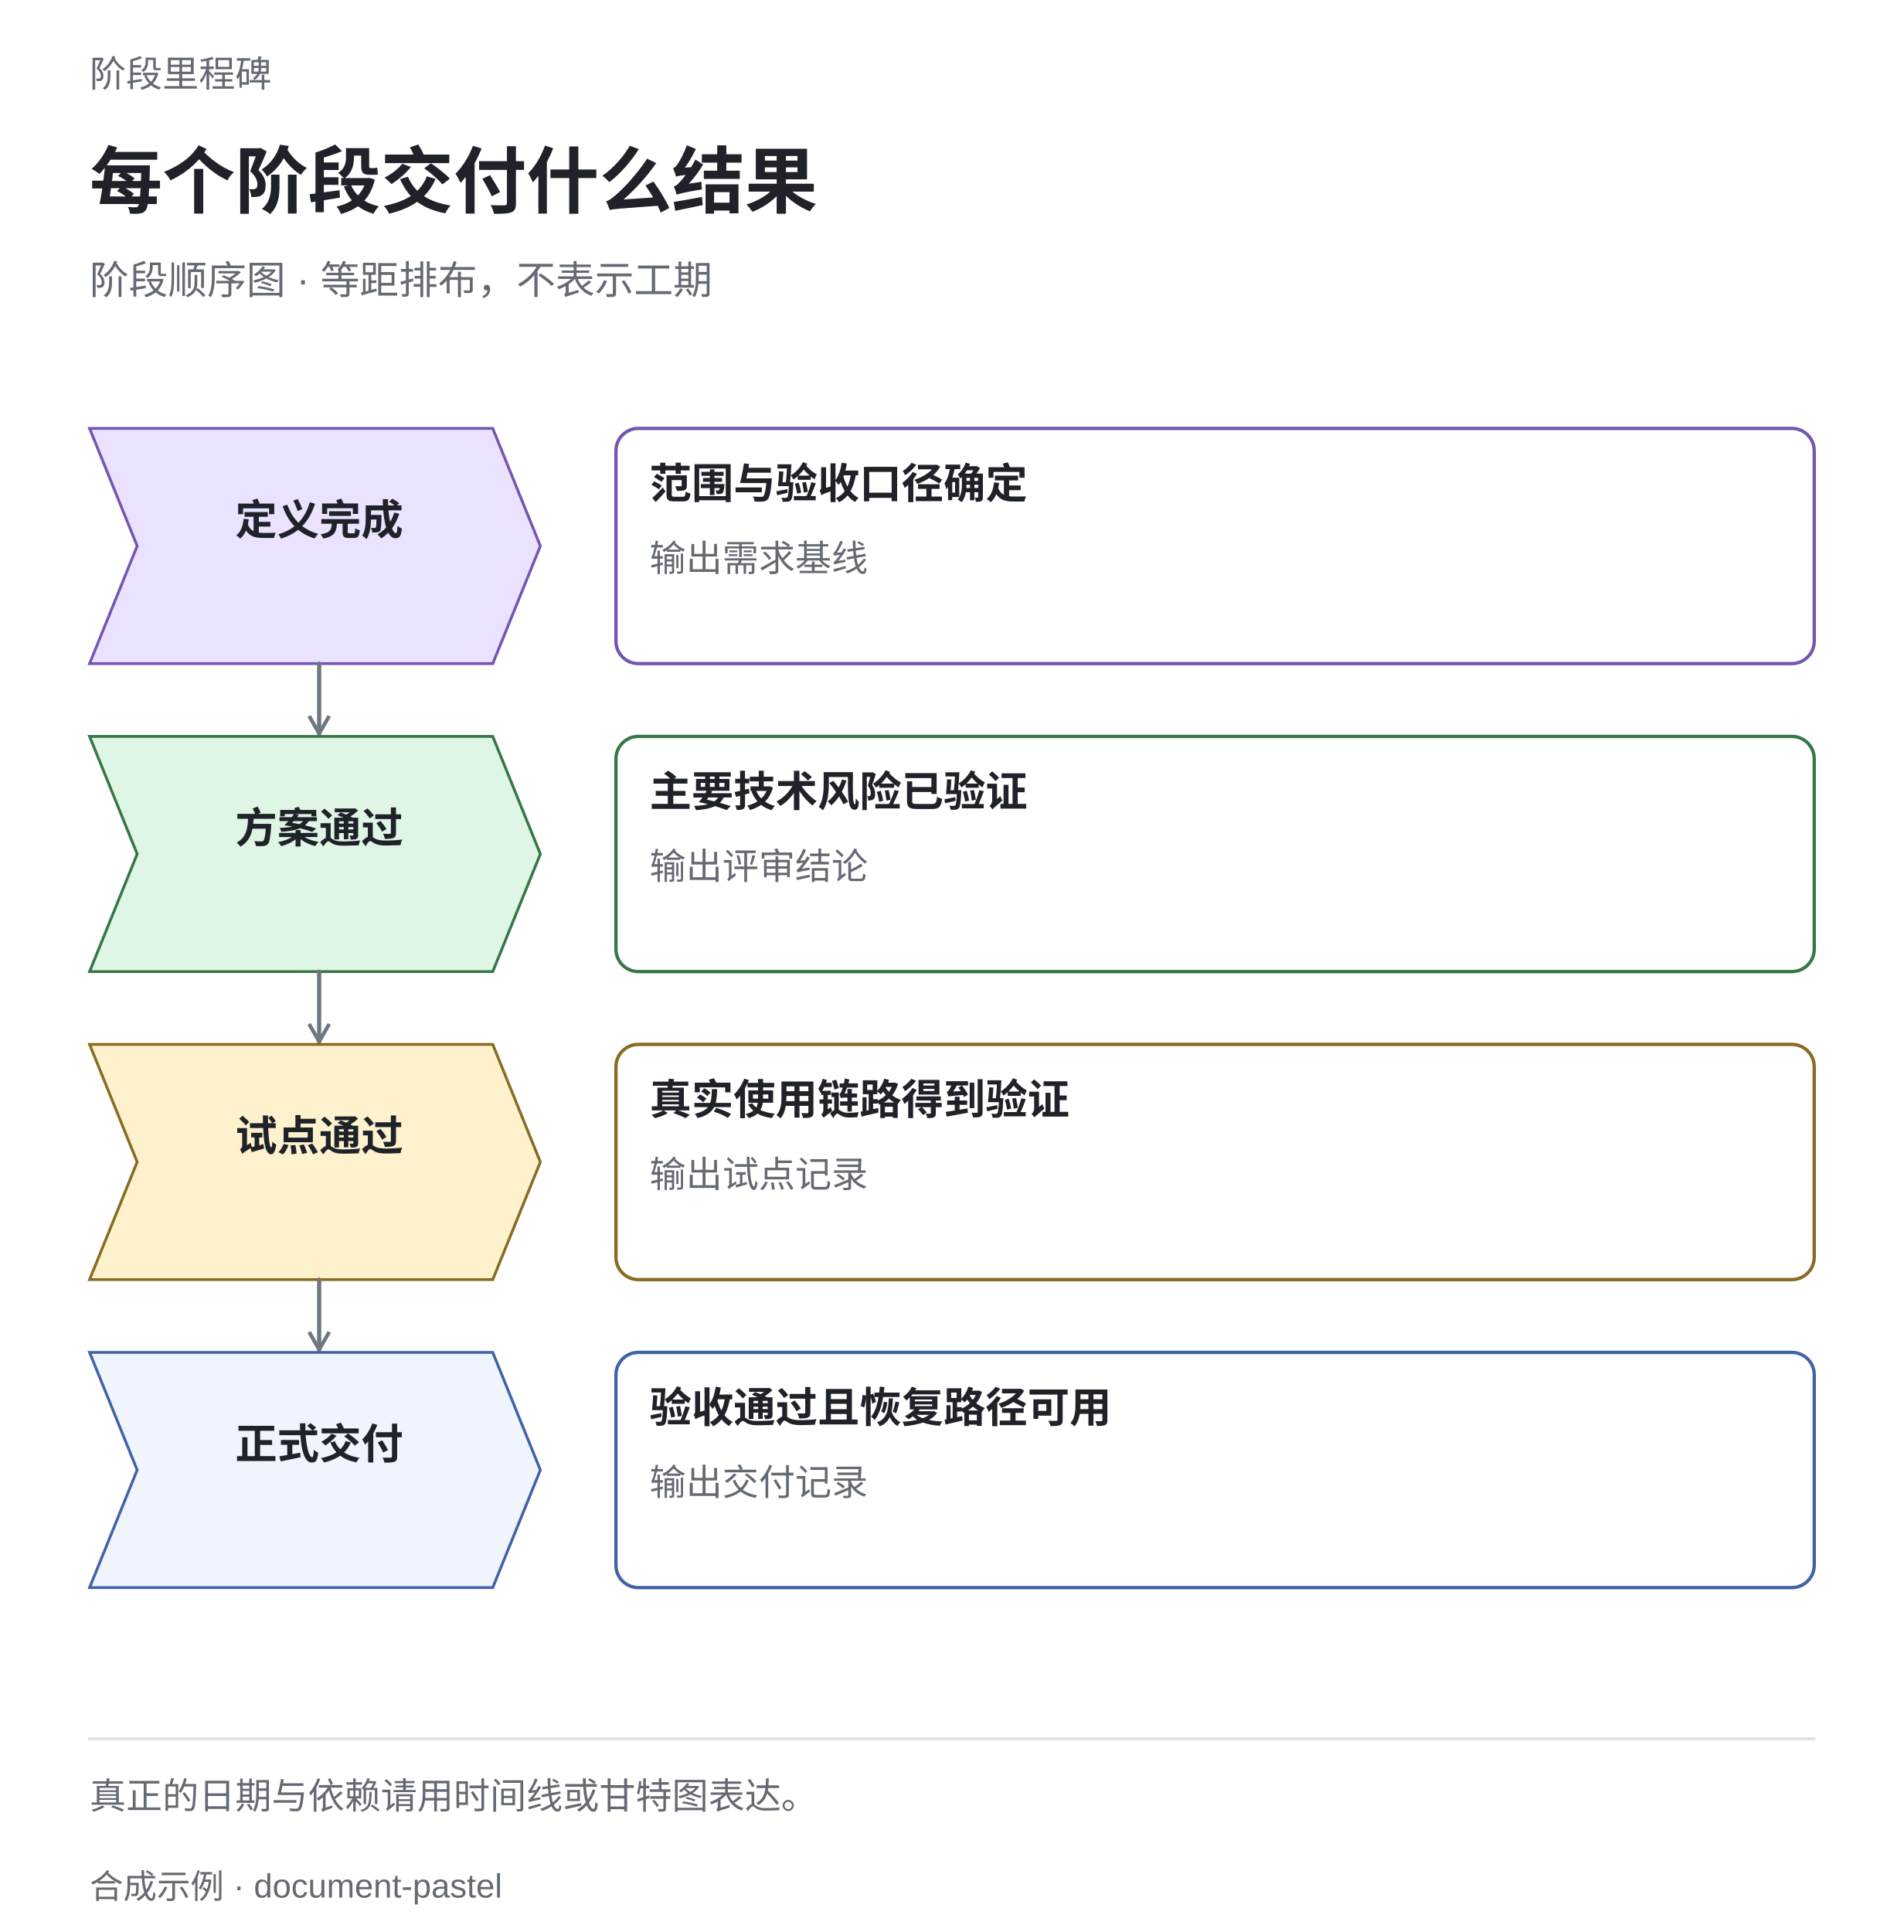
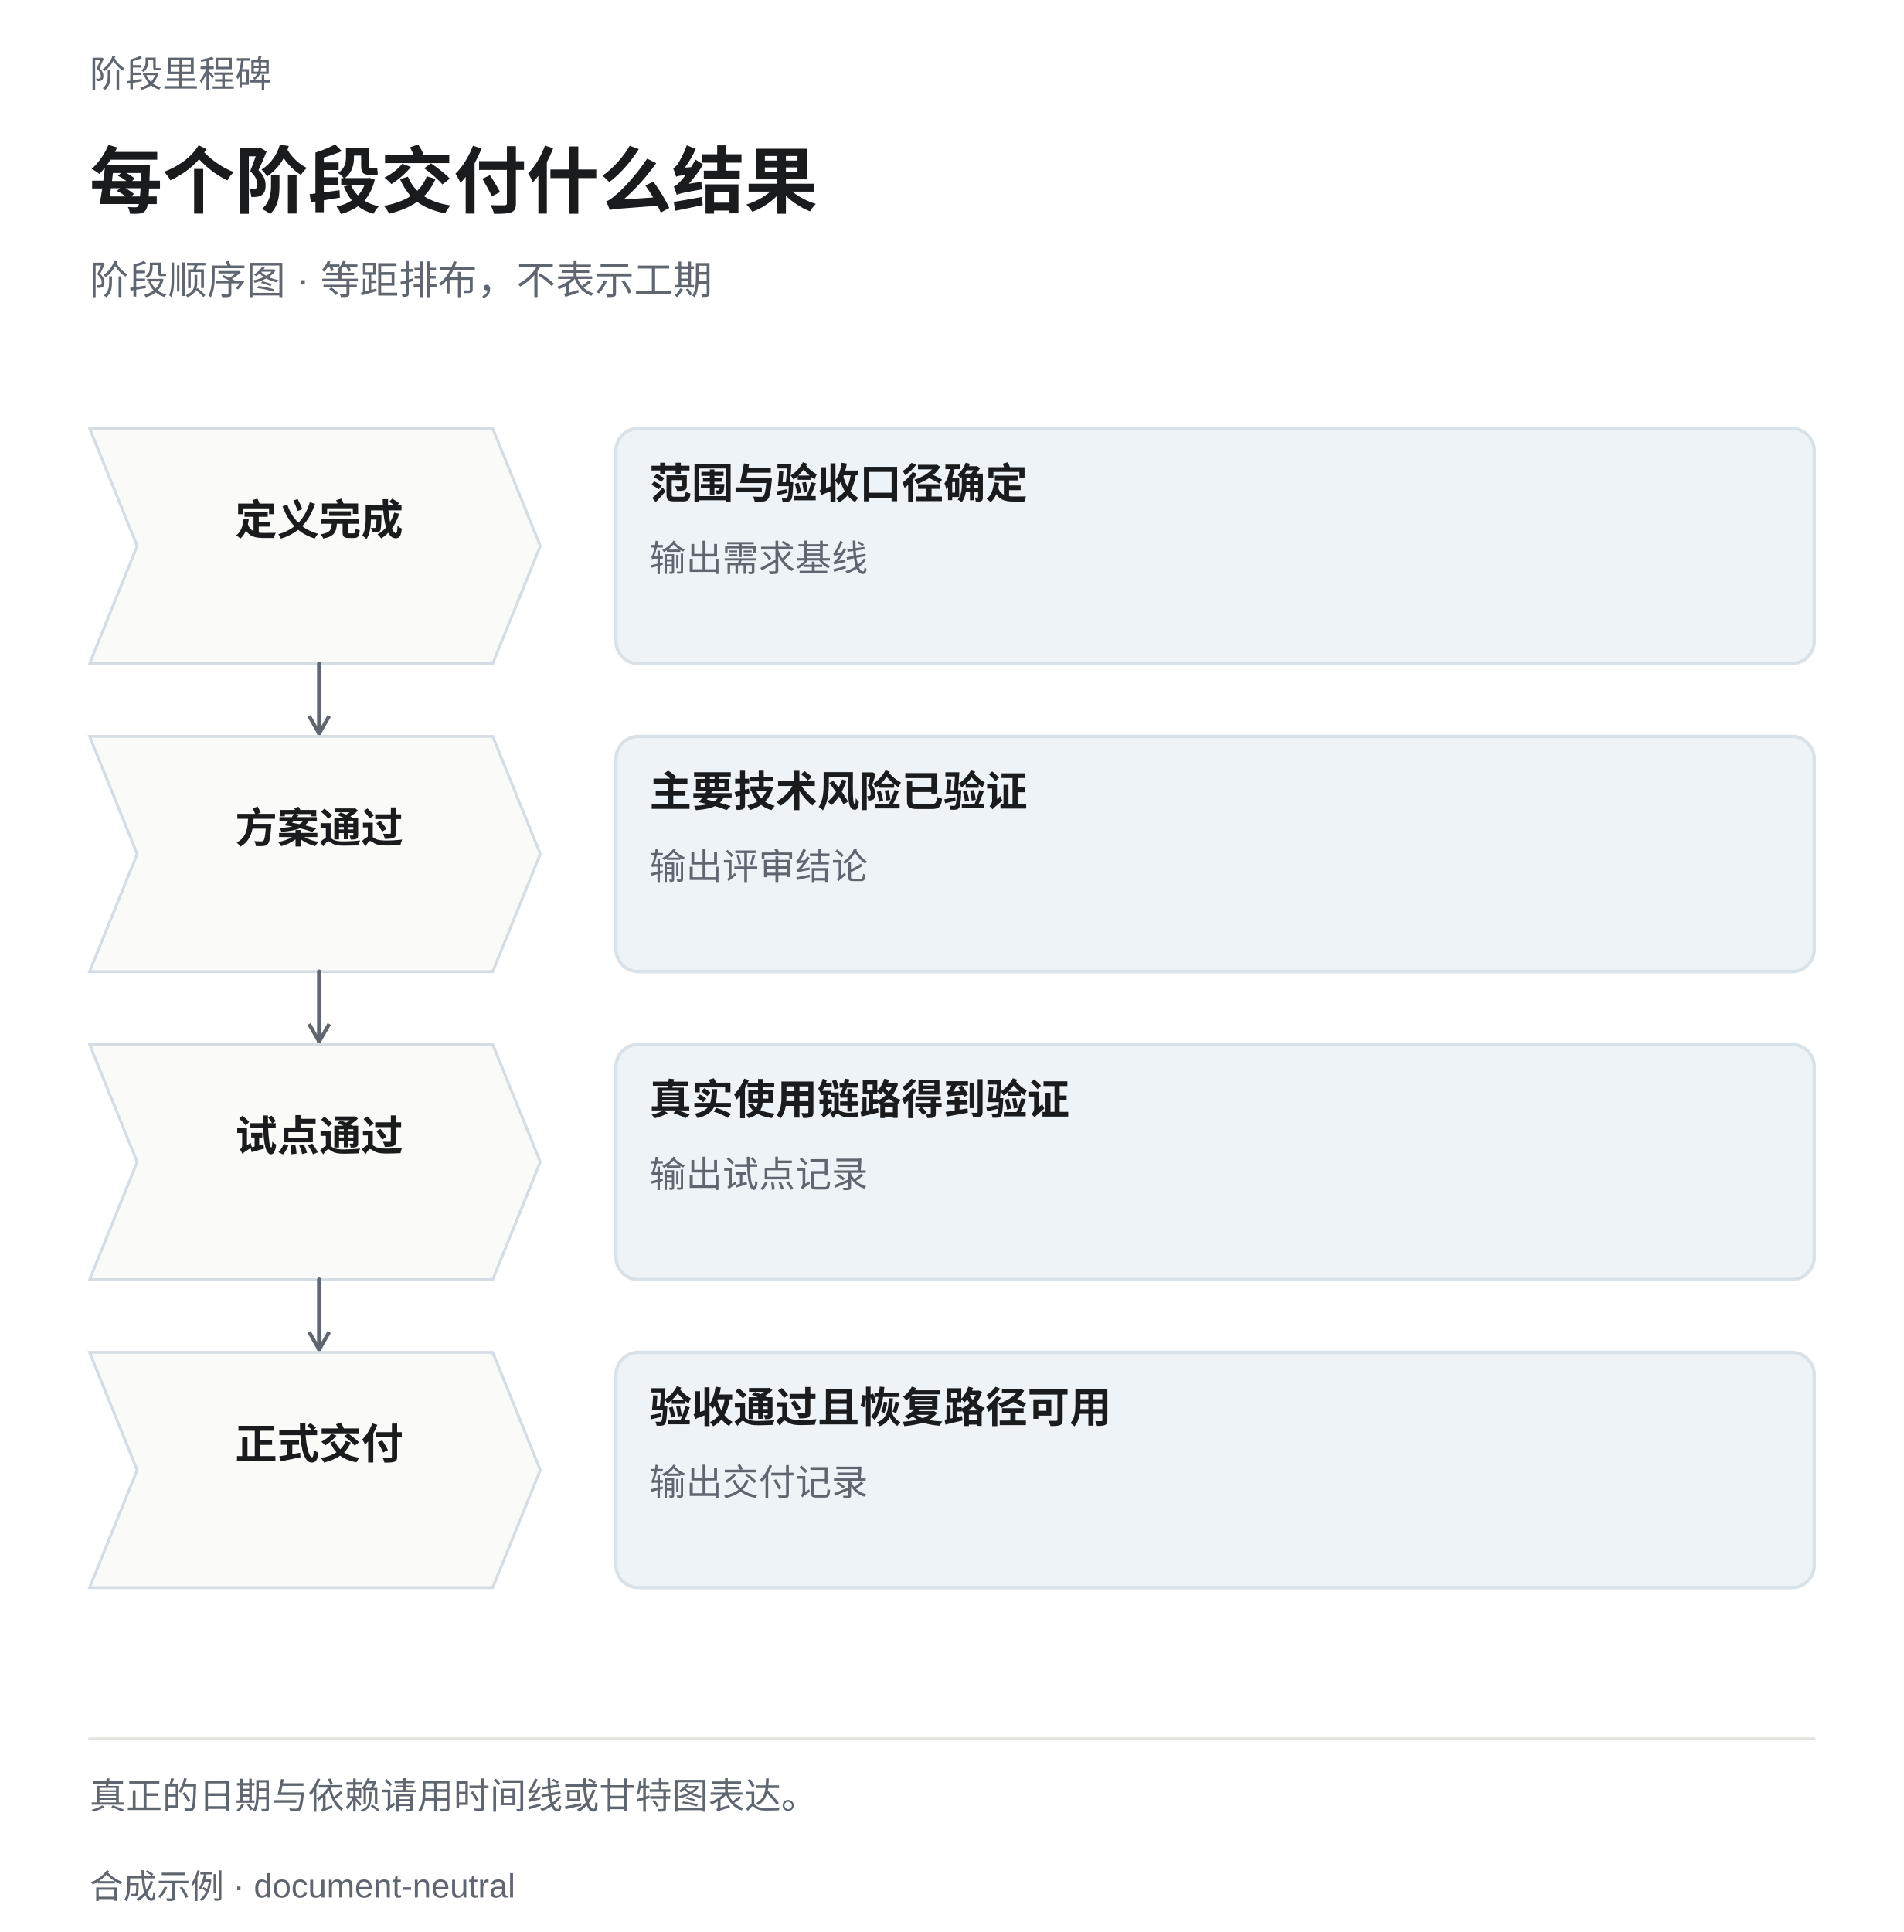
<svg xmlns="http://www.w3.org/2000/svg" width="680" height="690" viewBox="0 0 680 690" role="img">
  <defs>
    <marker id="arrow" viewBox="0 0 10 10" refX="8" refY="5" markerWidth="6" markerHeight="6" orient="auto">
-       <path d="M1 1 L8 5 L1 9" fill="none" stroke="#707680" stroke-width="1.5" />
+       <path d="M1 1 L8 5 L1 9" fill="none" stroke="#5F6670" stroke-width="1.5" />
    </marker>
  </defs>
-   <rect width="680" height="100%" fill="white" />
+   <rect width="680" height="100%" fill="#FFFFFF" />
  <g font-family="Arial, PingFang SC, Noto Sans CJK SC, sans-serif">
-     <text x="32" y="31.0" font-size="13" fill="#646A73" font-weight="400" text-anchor="start">阶段里程碑</text>
-     <text x="32" y="74.0" font-size="26" fill="#1F2329" font-weight="600" text-anchor="start">每个阶段交付什么结果</text>
-     <text x="32" y="105.0" font-size="14" fill="#646A73" font-weight="400" text-anchor="start">阶段顺序图 · 等距排布，不表示工期</text>
-     <polygon points="32,153 176,153 193,195 176,237 32,237 49,195" fill="#EAE2FE" stroke="#7456B2" />
-     <text x="114" y="191.0" font-size="15" fill="#1F2329" font-weight="600" text-anchor="middle">定义完成</text>
-     <rect x="220" y="153" width="428" height="84" rx="8" fill="white" stroke="#7456B2" stroke-width="1.2" />
-     <text x="232" y="178.0" font-size="15" fill="#1F2329" font-weight="600" text-anchor="start">范围与验收口径确定</text>
-     <text x="232" y="204.0" font-size="13" fill="#646A73" font-weight="400" text-anchor="start">输出需求基线</text>
-     <path d="M114 237 V262" fill="none" stroke="#707680" stroke-width="1.5" stroke-linecap="round" stroke-linejoin="round" marker-end="url(#arrow)" />
-     <polygon points="32,263 176,263 193,305 176,347 32,347 49,305" fill="#DFF5E5" stroke="#367747" />
-     <text x="114" y="301.0" font-size="15" fill="#1F2329" font-weight="600" text-anchor="middle">方案通过</text>
-     <rect x="220" y="263" width="428" height="84" rx="8" fill="white" stroke="#367747" stroke-width="1.2" />
-     <text x="232" y="288.0" font-size="15" fill="#1F2329" font-weight="600" text-anchor="start">主要技术风险已验证</text>
-     <text x="232" y="314.0" font-size="13" fill="#646A73" font-weight="400" text-anchor="start">输出评审结论</text>
-     <path d="M114 347 V372" fill="none" stroke="#707680" stroke-width="1.5" stroke-linecap="round" stroke-linejoin="round" marker-end="url(#arrow)" />
-     <polygon points="32,373 176,373 193,415 176,457 32,457 49,415" fill="#FEF1CE" stroke="#896B21" />
-     <text x="114" y="411.0" font-size="15" fill="#1F2329" font-weight="600" text-anchor="middle">试点通过</text>
-     <rect x="220" y="373" width="428" height="84" rx="8" fill="white" stroke="#896B21" stroke-width="1.2" />
-     <text x="232" y="398.0" font-size="15" fill="#1F2329" font-weight="600" text-anchor="start">真实使用链路得到验证</text>
-     <text x="232" y="424.0" font-size="13" fill="#646A73" font-weight="400" text-anchor="start">输出试点记录</text>
-     <path d="M114 457 V482" fill="none" stroke="#707680" stroke-width="1.5" stroke-linecap="round" stroke-linejoin="round" marker-end="url(#arrow)" />
-     <polygon points="32,483 176,483 193,525 176,567 32,567 49,525" fill="#F0F4FC" stroke="#4063A8" />
-     <text x="114" y="521.0" font-size="15" fill="#1F2329" font-weight="600" text-anchor="middle">正式交付</text>
-     <rect x="220" y="483" width="428" height="84" rx="8" fill="white" stroke="#4063A8" stroke-width="1.2" />
-     <text x="232" y="508.0" font-size="15" fill="#1F2329" font-weight="600" text-anchor="start">验收通过且恢复路径可用</text>
-     <text x="232" y="534.0" font-size="13" fill="#646A73" font-weight="400" text-anchor="start">输出交付记录</text>
-     <path d="M32 621 H648" fill="none" stroke="#DEE0E3" stroke-width="1" stroke-linecap="round" stroke-linejoin="round" />
-     <text x="32" y="646.0" font-size="13" fill="#646A73" font-weight="400" text-anchor="start">真正的日期与依赖请用时间线或甘特图表达。</text>
-     <text x="32" y="678.0" font-size="12" fill="#646A73" font-weight="400" text-anchor="start">合成示例 · document-pastel</text>
+     <text x="32" y="31.0" font-size="13" fill="#5F6670" font-weight="400" text-anchor="start">阶段里程碑</text>
+     <text x="32" y="74.0" font-size="26" fill="#1A1B1C" font-weight="600" text-anchor="start">每个阶段交付什么结果</text>
+     <text x="32" y="105.0" font-size="14" fill="#5F6670" font-weight="400" text-anchor="start">阶段顺序图 · 等距排布，不表示工期</text>
+     <polygon points="32,153 176,153 193,195 176,237 32,237 49,195" fill="#FAFAF8" stroke="#D6DCE3" />
+     <text x="114" y="191.0" font-size="15" fill="#1A1B1C" font-weight="600" text-anchor="middle">定义完成</text>
+     <rect x="220" y="153" width="428" height="84" rx="8" fill="#EEF3F7" stroke="#D9E2E8" stroke-width="1.2" />
+     <text x="232" y="178.0" font-size="15" fill="#1A1B1C" font-weight="600" text-anchor="start">范围与验收口径确定</text>
+     <text x="232" y="204.0" font-size="13" fill="#5F6670" font-weight="400" text-anchor="start">输出需求基线</text>
+     <path d="M114 237 V262" fill="none" stroke="#5F6670" stroke-width="1.5" stroke-linecap="round" stroke-linejoin="round" marker-end="url(#arrow)" />
+     <polygon points="32,263 176,263 193,305 176,347 32,347 49,305" fill="#FAFAF8" stroke="#D6DCE3" />
+     <text x="114" y="301.0" font-size="15" fill="#1A1B1C" font-weight="600" text-anchor="middle">方案通过</text>
+     <rect x="220" y="263" width="428" height="84" rx="8" fill="#EEF3F7" stroke="#D9E2E8" stroke-width="1.2" />
+     <text x="232" y="288.0" font-size="15" fill="#1A1B1C" font-weight="600" text-anchor="start">主要技术风险已验证</text>
+     <text x="232" y="314.0" font-size="13" fill="#5F6670" font-weight="400" text-anchor="start">输出评审结论</text>
+     <path d="M114 347 V372" fill="none" stroke="#5F6670" stroke-width="1.5" stroke-linecap="round" stroke-linejoin="round" marker-end="url(#arrow)" />
+     <polygon points="32,373 176,373 193,415 176,457 32,457 49,415" fill="#FAFAF8" stroke="#D6DCE3" />
+     <text x="114" y="411.0" font-size="15" fill="#1A1B1C" font-weight="600" text-anchor="middle">试点通过</text>
+     <rect x="220" y="373" width="428" height="84" rx="8" fill="#EEF3F7" stroke="#D9E2E8" stroke-width="1.2" />
+     <text x="232" y="398.0" font-size="15" fill="#1A1B1C" font-weight="600" text-anchor="start">真实使用链路得到验证</text>
+     <text x="232" y="424.0" font-size="13" fill="#5F6670" font-weight="400" text-anchor="start">输出试点记录</text>
+     <path d="M114 457 V482" fill="none" stroke="#5F6670" stroke-width="1.5" stroke-linecap="round" stroke-linejoin="round" marker-end="url(#arrow)" />
+     <polygon points="32,483 176,483 193,525 176,567 32,567 49,525" fill="#FAFAF8" stroke="#D6DCE3" />
+     <text x="114" y="521.0" font-size="15" fill="#1A1B1C" font-weight="600" text-anchor="middle">正式交付</text>
+     <rect x="220" y="483" width="428" height="84" rx="8" fill="#EEF3F7" stroke="#D9E2E8" stroke-width="1.2" />
+     <text x="232" y="508.0" font-size="15" fill="#1A1B1C" font-weight="600" text-anchor="start">验收通过且恢复路径可用</text>
+     <text x="232" y="534.0" font-size="13" fill="#5F6670" font-weight="400" text-anchor="start">输出交付记录</text>
+     <path d="M32 621 H648" fill="none" stroke="#E4E3DD" stroke-width="1" stroke-linecap="round" stroke-linejoin="round" />
+     <text x="32" y="646.0" font-size="13" fill="#5F6670" font-weight="400" text-anchor="start">真正的日期与依赖请用时间线或甘特图表达。</text>
+     <text x="32" y="678.0" font-size="12" fill="#5F6670" font-weight="400" text-anchor="start">合成示例 · document-neutral</text>
  </g>
</svg>
